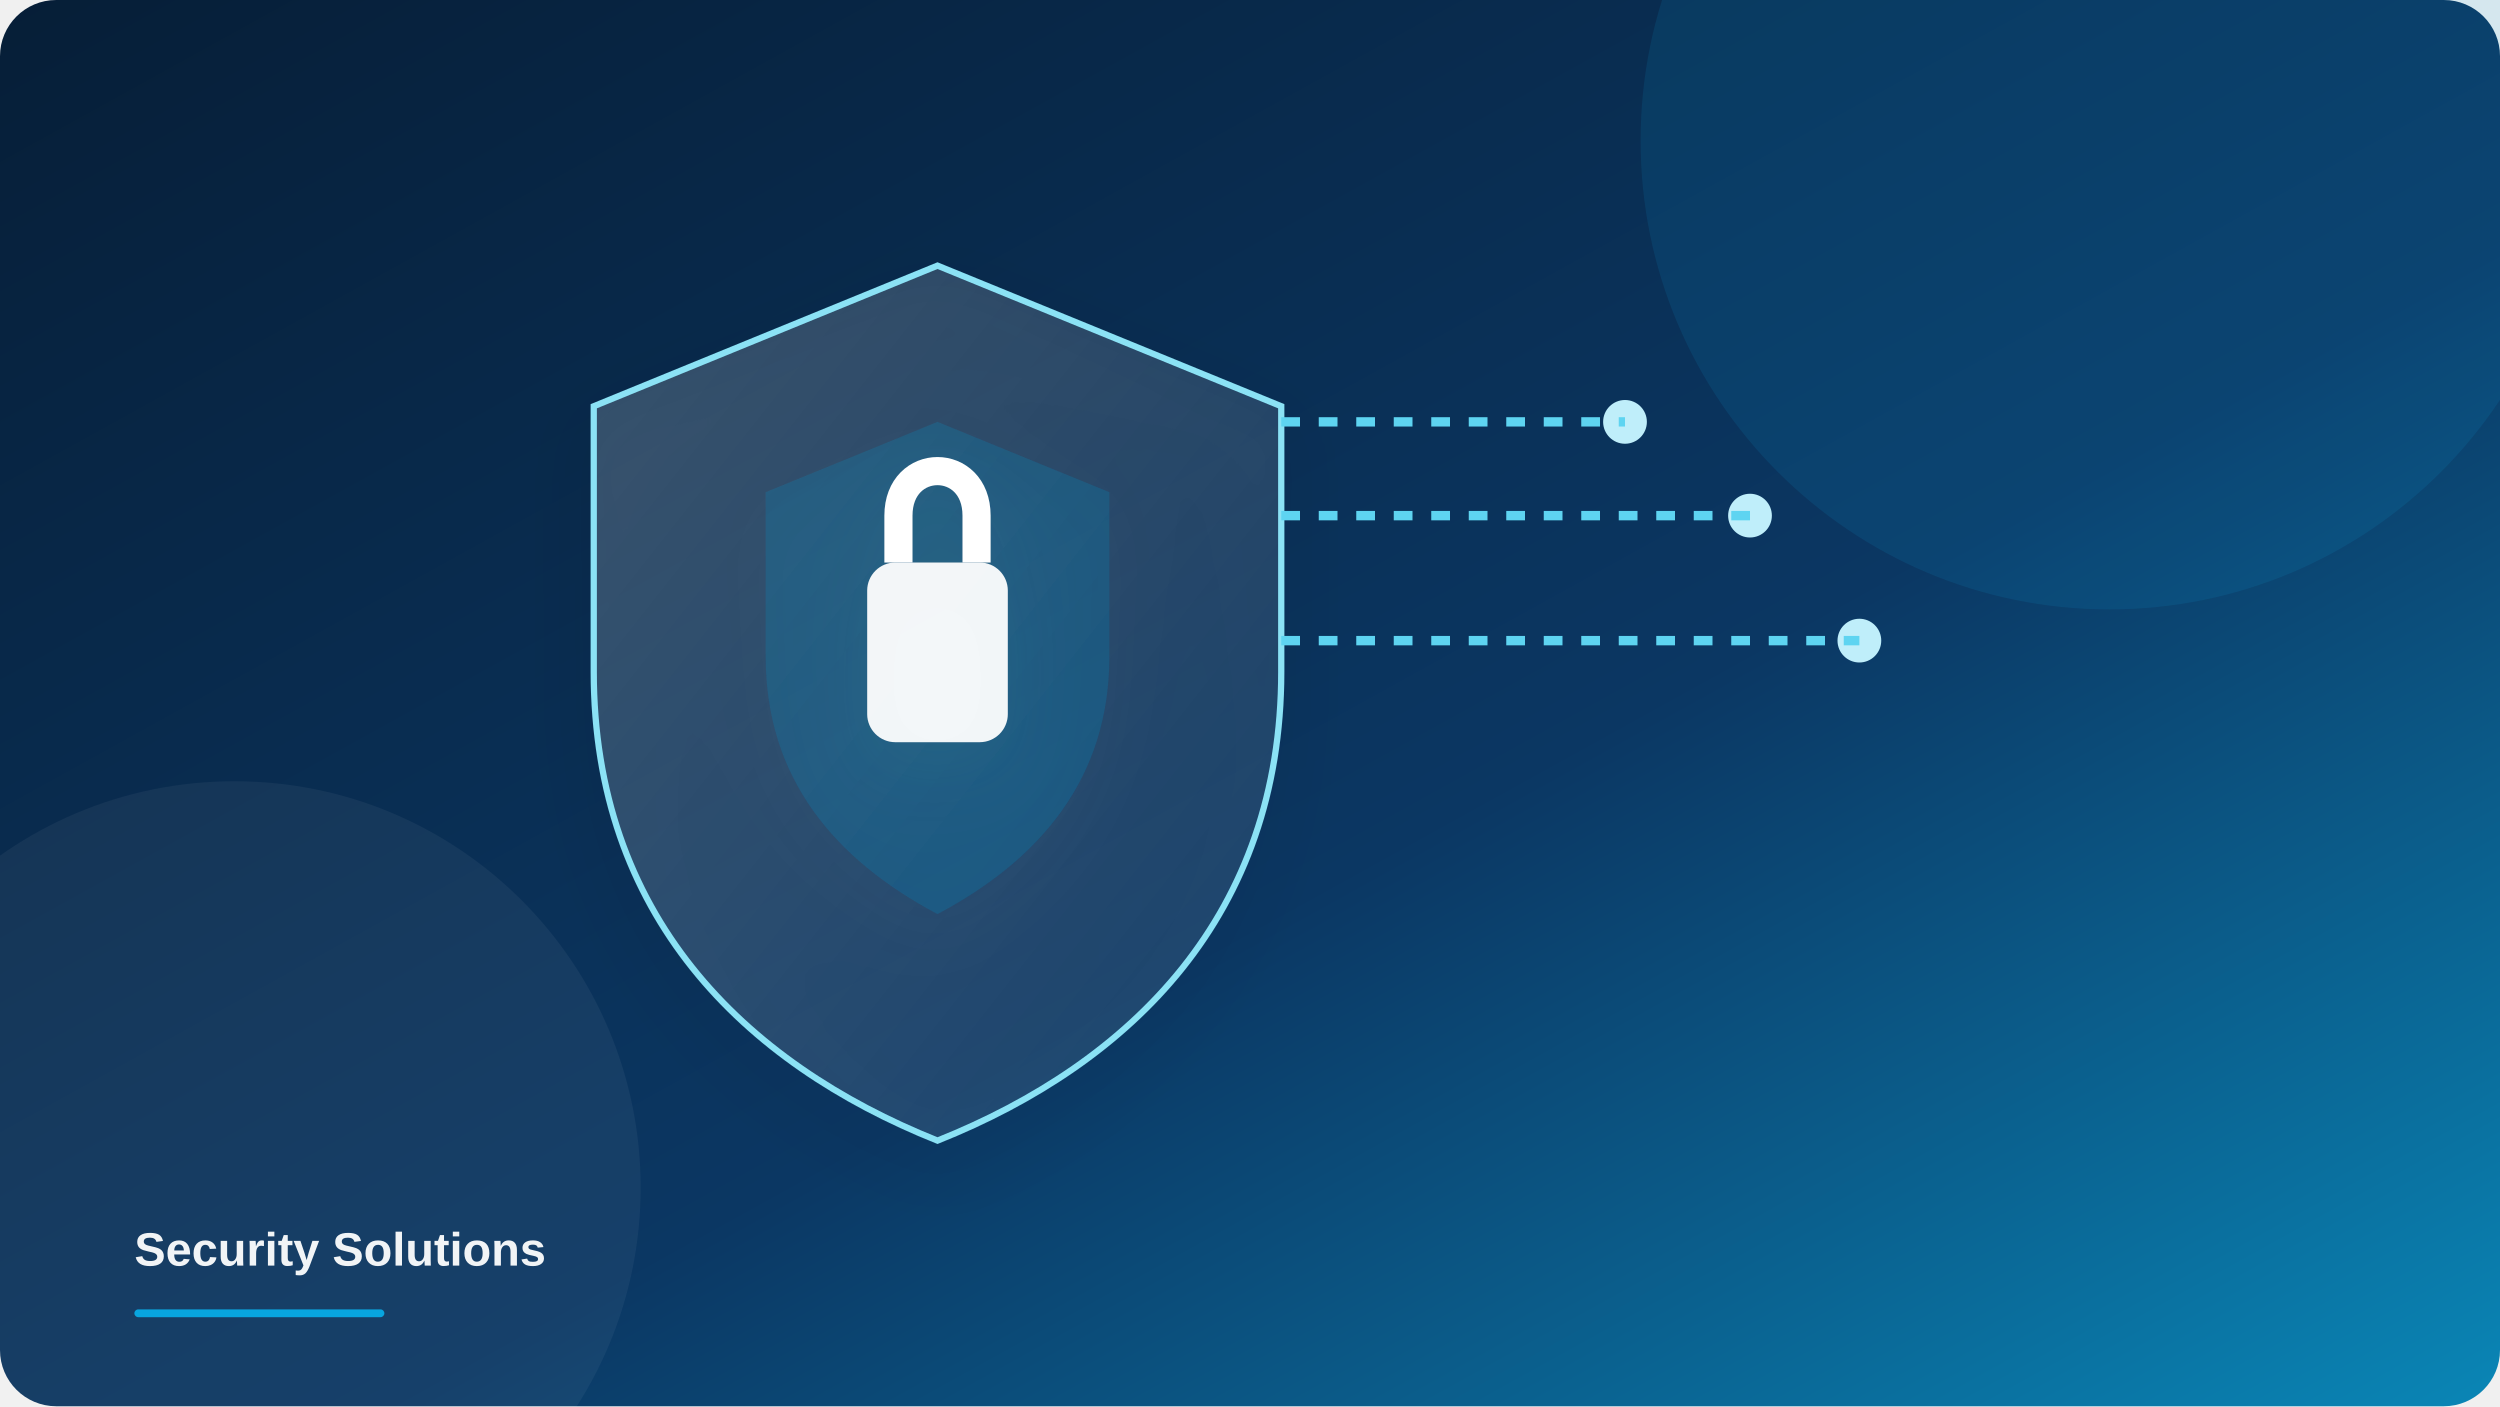
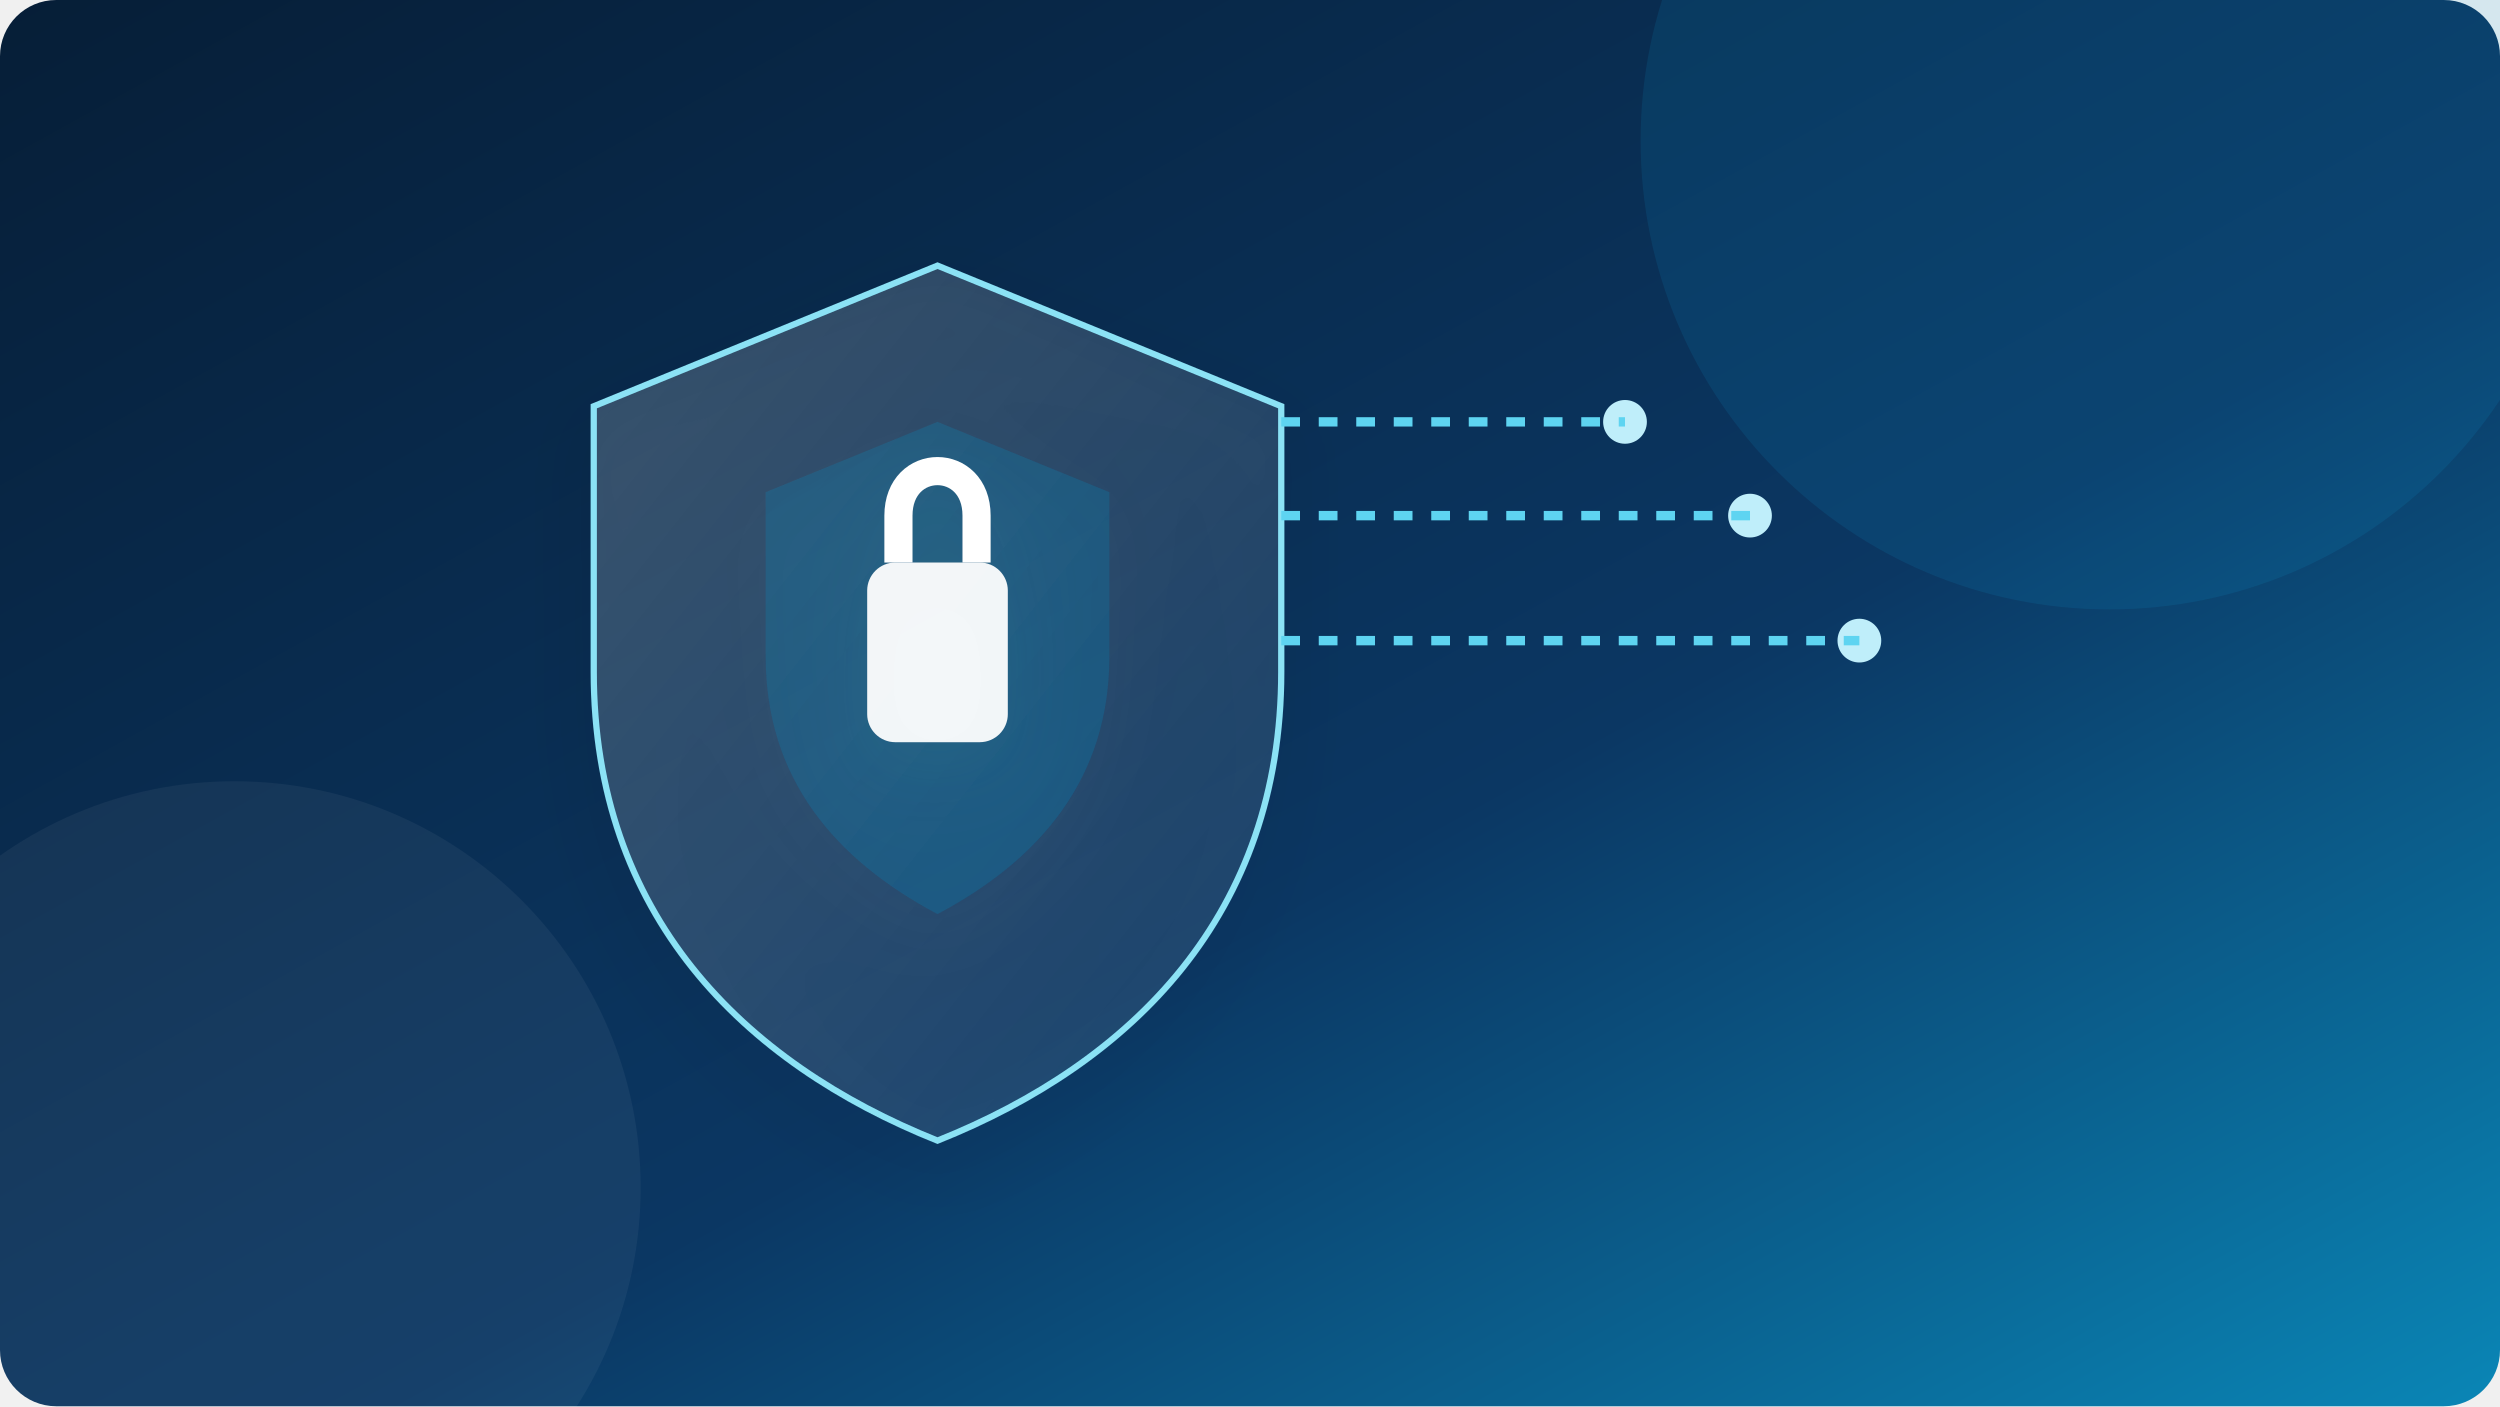
<svg xmlns="http://www.w3.org/2000/svg" viewBox="0 0 1600 900" role="img" aria-label="Security Solutions">
  <defs>
    <linearGradient id="bg" x1="0" y1="0" x2="1" y2="1">
      <stop offset="0" stop-color="#061e37" />
      <stop offset=".58" stop-color="#0b3763" />
      <stop offset="1" stop-color="#0a86b6" />
    </linearGradient>
    <linearGradient id="glass" x1="0" y1="0" x2="1" y2="1">
      <stop offset="0" stop-color="#fff" stop-opacity=".18" />
      <stop offset="1" stop-color="#fff" stop-opacity=".04" />
    </linearGradient>
    <filter id="shadow">
      <feDropShadow dx="0" dy="18" stdDeviation="22" flood-color="#00152b" flood-opacity=".28" />
    </filter>
  </defs>
  <rect width="1600" height="900" rx="36" fill="url(#bg)" />
  <circle cx="1350" cy="90" r="300" fill="#08a5df" opacity=".12" />
  <circle cx="150" cy="760" r="260" fill="#fff" opacity=".05" />
  <g filter="url(#shadow)">
    <path d="M600 170l220 90v170c0 155-95 250-220 300-125-50-220-145-220-300V260z" fill="url(#glass)" stroke="#8be2f5" stroke-width="4" />
    <path d="M600 270l110 45v105c0 78-44 130-110 165-66-35-110-87-110-165V315z" fill="#08a5df" opacity=".18" />
    <rect x="555" y="360" width="90" height="115" rx="18" fill="#fff" opacity=".94" />
    <path d="M575 360v-30c0-38 50-38 50 0v30" fill="none" stroke="#fff" stroke-width="18" />
  </g>
  <g fill="#bfeefa">
    <circle cx="1040" cy="270" r="14" />
    <circle cx="1120" cy="330" r="14" />
    <circle cx="1190" cy="410" r="14" />
  </g>
  <path d="M820 270C920 270 940 270 1040 270M820 330C940 330 980 330 1120 330M820 410C980 410 1050 410 1190 410" stroke="#5ed4f1" stroke-width="6" stroke-dasharray="12 12" />
-   <text x="86" y="810" font-family="Arial,Helvetica,sans-serif" font-size="30" font-weight="700" fill="#fff" opacity=".94">Security Solutions</text>
-   <rect x="86" y="838" width="160" height="5" rx="2.5" fill="#08a5df" />
</svg>
